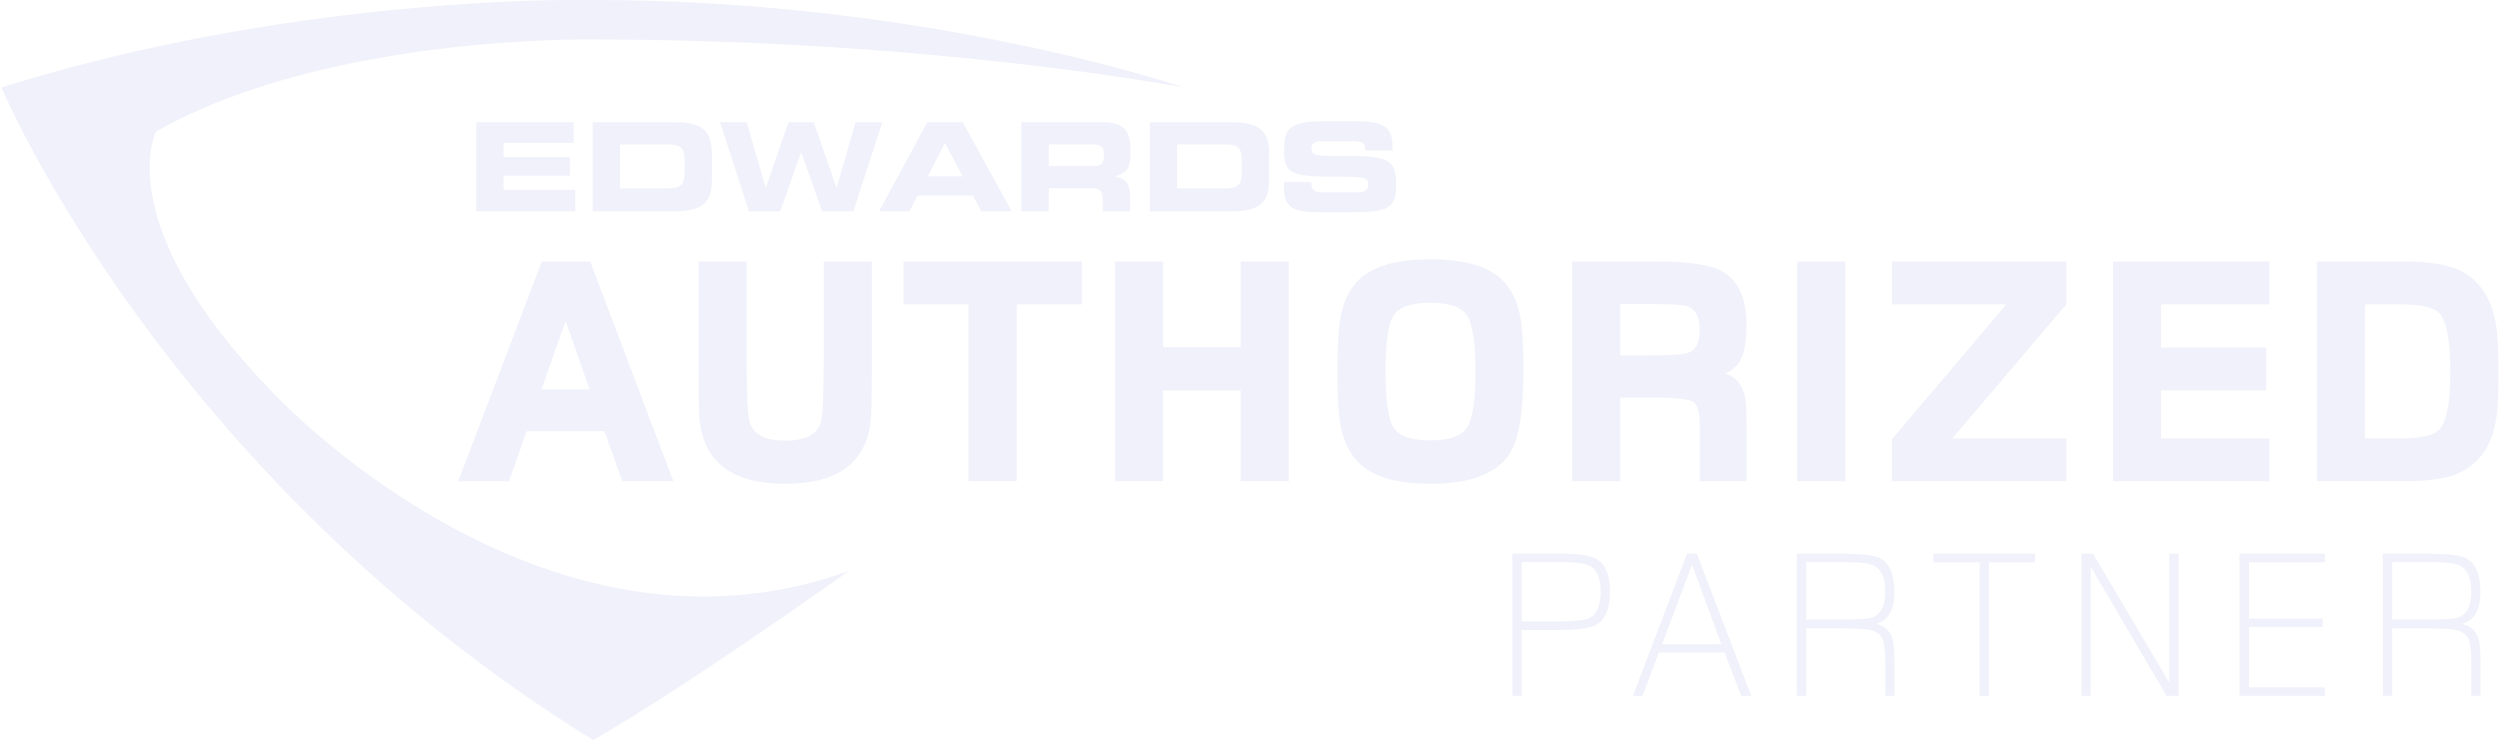
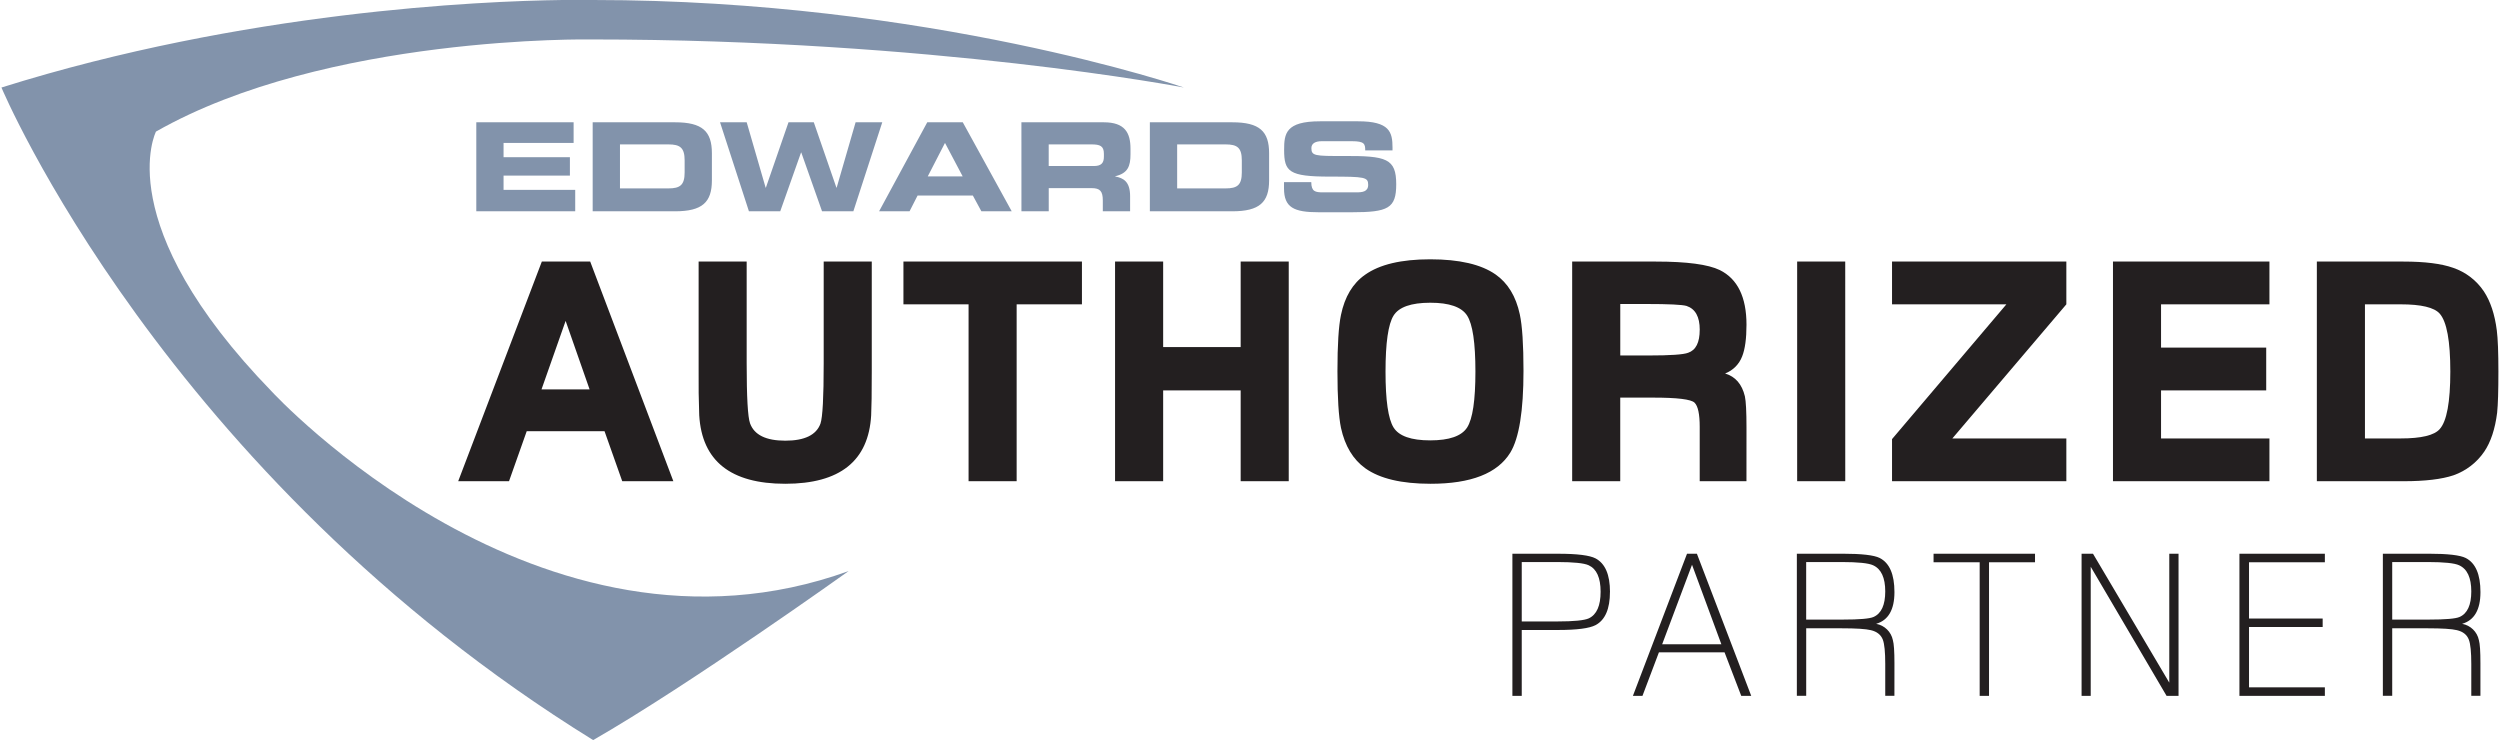
- <svg xmlns="http://www.w3.org/2000/svg" viewBox="0 0 828.95 245.7" width="828.95" height="245.7">
+ <svg xmlns="http://www.w3.org/2000/svg" width="828.95" height="245.7">
  <defs>
    <clipPath id="a">
-       <path d="M768 86h60.418v74H768Zm0 0" />
+       <path d="M768 86h60.42v74H768Zm0 0" />
    </clipPath>
    <clipPath id="b">
-       <path d="M.48 0H393v245.398H.48Zm0 0" />
+       <path d="M.48 0H393v245.4H.48Zm0 0" />
    </clipPath>
  </defs>
-   <path fill="#F0F1FA" d="m195.492 129.117-7.945-22.715-7.996 22.715Zm27.778 30.446h-16.954l-5.867-16.583h-25.804l-5.868 16.583H151.93l27.726-72.836h16.047zm65.793-36.579q0 11.04-.211 14.715c-.856 15.145-10.344 22.715-28.473 22.715q-27.193.001-28.527-22.715-.211-3.674-.211-14.715V86.727h15.941v33.753q.001 16.794 1.121 19.887c1.383 3.836 5.277 5.758 11.676 5.758q9.596 0 11.676-5.652 1.065-3.2 1.066-19.993V86.727h15.942zm69.687-22.074h-21.648v58.653H321.16V100.91h-21.594V86.727h59.184zm68.566 58.653h-15.941v-30.125h-25.7v30.125H369.73V86.727h15.946v28.367h25.699V86.727h15.941zm61.903-36.363q-.002-14.291-2.746-18.555-2.747-4.266-12.239-4.266-9.491 0-12.156 4.266-2.665 4.264-2.664 18.554 0 14.288 2.664 18.555t12.156 4.266q9.492 0 12.239-4.266 2.744-4.267 2.746-18.555m15.941-.216c0 13.258-1.457 22.29-4.37 27.086-4.231 6.899-13.048 10.344-26.446 10.344-9.602 0-16.797-1.707-21.598-5.117q-6.131-4.372-8.101-13.438-1.177-5.648-1.176-18.77-.001-13.11 1.176-18.66 1.862-9.063 7.996-13.327 7.199-5.122 21.593-5.122 14.448.001 21.649 5.012 6.13 4.268 8.05 13.223 1.226 5.655 1.227 18.77m58.434-13.648c0-4.3-1.457-6.934-4.371-7.89q-2.185-.64-13.328-.641h-8.641v17.062h9.383q10.827.002 13.117-.906 3.841-1.282 3.84-7.625m15.515 50.227h-15.515v-18.024q.001-6.346-1.707-8.023-1.705-1.68-13.914-1.68h-10.72v27.726h-15.94V86.728h27.78c10.239 0 17.29.945 21.169 2.828q8.847 4.371 8.847 18.129c0 4.586-.476 8.086-1.437 10.504q-1.655 4.049-5.652 5.648c3.414 1.035 5.597 3.555 6.558 7.574.356 1.672.531 5.117.531 10.344zm32.739 0h-15.942V86.727h15.942zm73.312 0h-57.8v-13.97l37.91-44.683h-37.91V86.727h57.8v14.183l-37.805 44.469h37.805zm67.34 0h-51.883V86.727H752.5v14.183h-35.941v14.344h34.87v14.183h-34.87v15.942H752.5z" />
+   <path fill="#231F20" d="m195.5 129.12-7.95-22.72-8 22.72Zm27.77 30.44h-16.95l-5.87-16.58h-25.8l-5.87 16.58h-16.85l27.73-72.83h16.04zm65.79-36.58q0 11.04-.2 14.72-1.29 22.71-28.48 22.71t-28.53-22.71a321 321 0 0 1-.2-14.72V86.73h15.93v33.75q0 16.8 1.12 19.89 2.08 5.75 11.68 5.75t11.67-5.65q1.08-3.2 1.07-19.99V86.73h15.94zm69.69-22.07H337.1v58.65h-15.94v-58.65h-21.6V86.73h59.19zm68.57 58.65h-15.94v-30.12h-25.7v30.12h-15.95V86.73h15.95v28.36h25.7V86.73h15.94zm61.9-36.36q0-14.29-2.75-18.56t-12.24-4.26-12.15 4.26-2.67 18.56q0 14.28 2.67 18.55t12.15 4.27 12.24-4.27q2.75-4.27 2.75-18.55m15.94-.22q0 19.9-4.37 27.09-6.35 10.35-26.45 10.34-14.4 0-21.6-5.11-6.12-4.38-8.1-13.44-1.17-5.65-1.17-18.77t1.17-18.66q1.87-9.06 8-13.33 7.2-5.12 21.6-5.12 14.44 0 21.64 5.01 6.13 4.28 8.05 13.22 1.23 5.66 1.23 18.77m58.44-13.64q0-6.45-4.38-7.9-2.18-.64-13.33-.64h-8.64v17.07h9.39q10.83 0 13.11-.9 3.85-1.29 3.84-7.63m15.5 50.22h-15.5v-18.02q0-6.34-1.71-8.02-1.71-1.69-13.92-1.68h-10.72v27.72H521.3V86.73h27.78q15.36 0 21.17 2.82 8.85 4.38 8.85 18.13 0 6.89-1.44 10.5a9.8 9.8 0 0 1-5.65 5.66q5.12 1.54 6.56 7.57.53 2.5.53 10.34zm32.76 0H595.9V86.73h15.94zm73.31 0h-57.8V145.6l37.91-44.68h-37.91V86.73h57.8v14.18l-37.8 44.47h37.8zm67.34 0h-51.88V86.73h51.88v14.18h-35.94v14.34h34.87v14.19h-34.87v15.94h35.94z" />
  <g clip-path="url(#a)">
-     <path fill="#F0F1FA" d="M812.477 123.2q0-15.2-3.516-19.196-2.72-3.094-12.957-3.094h-11.836v44.469h11.836q10.237 0 12.957-3.094 3.516-3.892 3.516-19.086m15.945 0c0 6.398-.145 10.945-.426 13.648q-1.014 8.103-4.266 12.902c-2.558 3.7-5.957 6.313-10.183 7.84-3.914 1.312-9.402 1.972-16.477 1.972h-28.847V86.728h28.742q10.606 0 16.472 2.082 6.346 2.186 10.184 7.836 3.252 4.956 4.266 12.902.534 4.16.535 13.652" />
+     <path fill="#231F20" d="M812.48 123.2q0-15.2-3.52-19.2-2.72-3.09-12.96-3.09h-11.83v44.47H796q10.25 0 12.96-3.1 3.51-3.88 3.52-19.08m15.94 0q0 9.6-.42 13.65-1.02 8.1-4.27 12.9a20.6 20.6 0 0 1-10.18 7.84q-5.87 1.97-16.48 1.97h-28.85V86.73h28.74q10.62 0 16.48 2.08a20 20 0 0 1 10.18 7.83q3.26 4.96 4.27 12.9.53 4.17.53 13.66" />
  </g>
  <g clip-path="url(#b)">
-     <path fill="#F0F1FA" d="M281.371 189.355C179 226.352 90.176 129.883 90.176 129.883c-54.09-55.696-38.457-86.25-38.457-86.25 56.398-32.102 144.375-30.551 144.375-30.551 113.43 0 196.465 15.934 196.465 15.934S308.086-.004 196.687-.004H186.45C159.113.356 80.922 3.773.48 29.016c0 0 53.817 128.332 196.208 216.382 31.82-18.238 84.683-56.043 84.683-56.043" />
+     <path fill="#8293AB" d="M281.37 189.36c-102.37 37-191.2-59.48-191.2-59.48-54.08-55.7-38.45-86.25-38.45-86.25 56.4-32.1 144.37-30.55 144.37-30.55 113.43 0 196.47 15.94 196.47 15.94S308.09 0 196.69 0h-10.24C159.1.36 80.92 3.77.48 29.02c0 0 53.82 128.33 196.2 216.38 31.83-18.24 84.7-56.04 84.7-56.04" />
  </g>
-   <path fill="#F0F1FA" d="M425.746 60.398h9.047c.039 3.137 1.309 3.38 3.914 3.38h11.082c1.922 0 3.871-.204 3.871-2.485 0-2.566-1.058-2.734-12.707-2.734-13.617 0-15.164-1.625-15.164-8.88 0-5.34.484-9.456 11.899-9.456h12.632c10.438 0 11.414 3.547 11.414 8.726v.934h-9.05c0-2.16-.25-3.059-4.399-3.059h-10.027c-2.04 0-3.426.692-3.426 2.278 0 2.57 1.102 2.656 10.805 2.617 14.058-.047 17.32.812 17.32 9.41 0 7.95-2.695 9.246-14.71 9.246h-10.974c-8.23 0-11.527-1.543-11.527-7.941zm-267.82-19.851h32.277v6.848h-23.23v4.73h22.004v6.11h-22.004v4.726h23.757v7.098h-32.804zm38.594 0h27.308c9.043 0 12.223 2.976 12.223 10.27v8.968c0 7.293-3.18 10.274-12.223 10.274H196.52Zm9.05 21.926h16.055c3.871 0 5.383-1.098 5.383-5.297V53.18c0-4.2-1.512-5.297-5.383-5.297H205.57zm33.176-21.926h8.848l6.273 21.683h.086l7.492-21.683h8.395l7.5 21.683h.082l6.277-21.683h8.844l-9.578 29.512h-10.39l-6.887-19.485h-.079l-6.894 19.485h-10.387zm68.719 0h11.777l16.219 29.512h-10.063l-2.816-5.22h-18.336l-2.652 5.22h-10.106Zm.168 17.937h11.57l-5.867-11.09Zm31.051-17.937h27.308c6.965 0 8.848 3.465 8.848 8.762v1.875c0 3.949-.906 6.273-5.059 7.254v.085c2.688.489 4.926 1.668 4.926 6.52v5.016h-9.047v-3.551c0-3.094-.894-4.113-3.707-4.113h-14.219v7.664h-9.05Zm9.05 14.512h14.961c2.438 0 3.332-.98 3.332-3.098v-.98c0-2.61-1.293-3.098-4.156-3.098h-14.137zm33.539-14.512h27.313c9.047 0 12.223 2.976 12.223 10.27v8.968c0 7.293-3.176 10.274-12.223 10.274h-27.313Zm9.051 21.926h16.055c3.879 0 5.379-1.098 5.379-5.297V53.18c0-4.2-1.5-5.297-5.38-5.297h-16.054zm140.41 133.722q-.001-6.932-3.968-8.761-2.278-1.068-10.387-1.07h-11.797v19.698h11.797q8.18.001 10.453-1.035c2.602-1.242 3.902-4.183 3.902-8.832m3.102.07c0 5.633-1.586 9.305-4.762 11.005q-3.1 1.624-12.418 1.625h-12.074v21.835h-3.105v-47.125h15.18q9.45 0 12.417 1.551 4.763 2.554 4.762 11.11m36.93 17.355-9.73-26.36-9.903 26.36Zm9.902 17.11h-3.313l-5.523-14.418h-21.77l-5.449 14.417h-3.176l17.942-47.125h3.277zm44.445-34.637q.002-6.833-4.035-8.66-2.278-1.068-10.387-1.07h-11.796v19.077h12.21q8.146.001 10.11-.859 3.897-1.692 3.898-8.488m3.035 34.636h-3.035v-10.59q0-5.865-.793-8.003-.932-2.45-3.968-3.176-2.52-.621-9.727-.621h-11.73v22.39h-3.106v-47.125h15.18c6.3 0 10.398.47 12.281 1.415 3.266 1.656 4.898 5.425 4.898 11.316q0 8.76-6.07 10.523c2.965.688 4.82 2.493 5.555 5.414q.516 1.795.515 7.66zm46.622-44.296h-15.247v44.296h-3.105v-44.296h-15.285v-2.829h33.637zm47.59 44.296h-3.97l-25.148-42.812v42.812h-3.035v-47.125H694l25.29 42.747v-42.747h3.07zm48.519 0h-28.324v-47.125h28.324v2.829h-25.152v18.664h24.425v2.793h-24.425v20.011h25.152zm48.551-34.636q0-6.833-4.035-8.66-2.278-1.068-10.387-1.07H793.21v19.077h12.21q8.146.001 10.11-.859 3.901-1.692 3.899-8.488m3.035 34.636h-3.035v-10.59q-.001-5.865-.793-8.003-.933-2.45-3.969-3.176c-1.676-.414-4.922-.621-9.727-.621h-11.73v22.39h-3.106v-47.125h15.18q9.451-.001 12.281 1.415c3.266 1.656 4.899 5.425 4.899 11.316q0 8.76-6.07 10.523 4.453 1.032 5.554 5.414c.348 1.196.516 3.75.516 7.66z" />
+   <path fill="#8293AB" d="M425.75 60.4h9.04c.04 3.14 1.31 3.38 3.92 3.38h11.08c1.92 0 3.87-.2 3.87-2.49 0-2.56-1.06-2.73-12.7-2.73-13.62 0-15.17-1.63-15.17-8.88 0-5.34.48-9.46 11.9-9.46h12.63c10.44 0 11.41 3.55 11.41 8.73v.93h-9.05c0-2.16-.25-3.06-4.4-3.06h-10.02c-2.04 0-3.43.7-3.43 2.28 0 2.57 1.1 2.66 10.8 2.62 14.07-.05 17.33.81 17.33 9.4 0 7.96-2.7 9.26-14.71 9.26h-10.98c-8.23 0-11.52-1.55-11.52-7.95zM157.93 40.55h32.27v6.84h-23.23v4.73h22v6.11h-22v4.73h23.76v7.1h-32.8zm38.59 0h27.3c9.05 0 12.23 2.97 12.23 10.27v8.97c0 7.29-3.18 10.27-12.22 10.27h-27.31Zm9.05 21.92h16.06c3.87 0 5.38-1.1 5.38-5.3v-3.99c0-4.2-1.51-5.3-5.38-5.3h-16.06zm33.18-21.92h8.84l6.28 21.68h.08l7.5-21.68h8.39l7.5 21.68h.08l6.28-21.68h8.84l-9.58 29.5h-10.39l-6.88-19.48h-.08l-6.9 19.49h-10.38zm68.71 0h11.78l16.22 29.5H325.4l-2.82-5.21h-18.33l-2.66 5.22h-10.1Zm.17 17.93h11.57l-5.86-11.09Zm31.05-17.93H366c6.97 0 8.85 3.46 8.85 8.76v1.87c0 3.95-.9 6.28-5.06 7.26v.08c2.69.5 4.93 1.67 4.93 6.52v5.02h-9.05V66.5c0-3.1-.9-4.12-3.7-4.12h-14.23v7.67h-9.05Zm9.05 14.5h14.97c2.43 0 3.33-.97 3.33-3.09v-.98c0-2.6-1.3-3.1-4.16-3.1h-14.14zm33.54-14.5h27.32c9.04 0 12.22 2.97 12.22 10.27v8.97c0 7.29-3.18 10.27-12.22 10.27h-27.32Zm9.05 21.92h16.06c3.88 0 5.38-1.1 5.38-5.3v-3.99c0-4.2-1.5-5.3-5.38-5.3h-16.06z" />
+   <path fill="#231F20" d="M530.73 196.2q0-6.94-3.96-8.77-2.27-1.06-10.4-1.07h-11.79v19.7h11.8q8.18 0 10.45-1.03 3.9-1.86 3.9-8.83m3.1.07q0 8.45-4.76 11-3.1 1.62-12.41 1.62h-12.08v21.84h-3.1v-47.12h15.18q9.45 0 12.41 1.55 4.77 2.55 4.77 11.1m36.93 17.36-9.73-26.36-9.9 26.36Zm9.9 17.11h-3.31l-5.53-14.42h-21.77l-5.45 14.42h-3.17l17.94-47.12h3.28zm44.44-34.63q0-6.84-4.03-8.67-2.28-1.06-10.39-1.07h-11.8v19.08h12.22q8.15 0 10.1-.86 3.9-1.7 3.9-8.49m3.04 34.63h-3.04v-10.59q0-5.87-.79-8-.94-2.46-3.97-3.18-2.52-.62-9.73-.62H598.9v22.39h-3.1V183.6h15.18q9.45 0 12.28 1.41 4.9 2.49 4.9 11.32 0 8.75-6.07 10.52a6.9 6.9 0 0 1 5.55 5.41q.52 1.8.52 7.66zm46.62-44.29h-15.25v44.3h-3.1v-44.3h-15.29v-2.82h33.64zm47.59 44.3h-3.97l-25.15-42.81v42.81h-3.03v-47.12H694l25.29 42.74v-42.74h3.07zm48.52 0h-28.33v-47.12h28.33v2.82h-25.15v18.67h24.42v2.8h-24.42v20h25.15zm48.55-34.63q0-6.84-4.04-8.67-2.27-1.06-10.38-1.07h-11.8v19.08h12.21q8.14 0 10.11-.86 3.9-1.7 3.9-8.49m3.03 34.63h-3.03v-10.59q0-5.87-.8-8-.92-2.46-3.96-3.18-2.52-.62-9.73-.62h-11.73v22.39h-3.1V183.6h15.18q9.45 0 12.28 1.41 4.9 2.49 4.9 11.32 0 8.75-6.08 10.52a6.9 6.9 0 0 1 5.56 5.41q.52 1.8.51 7.66z" />
</svg>
